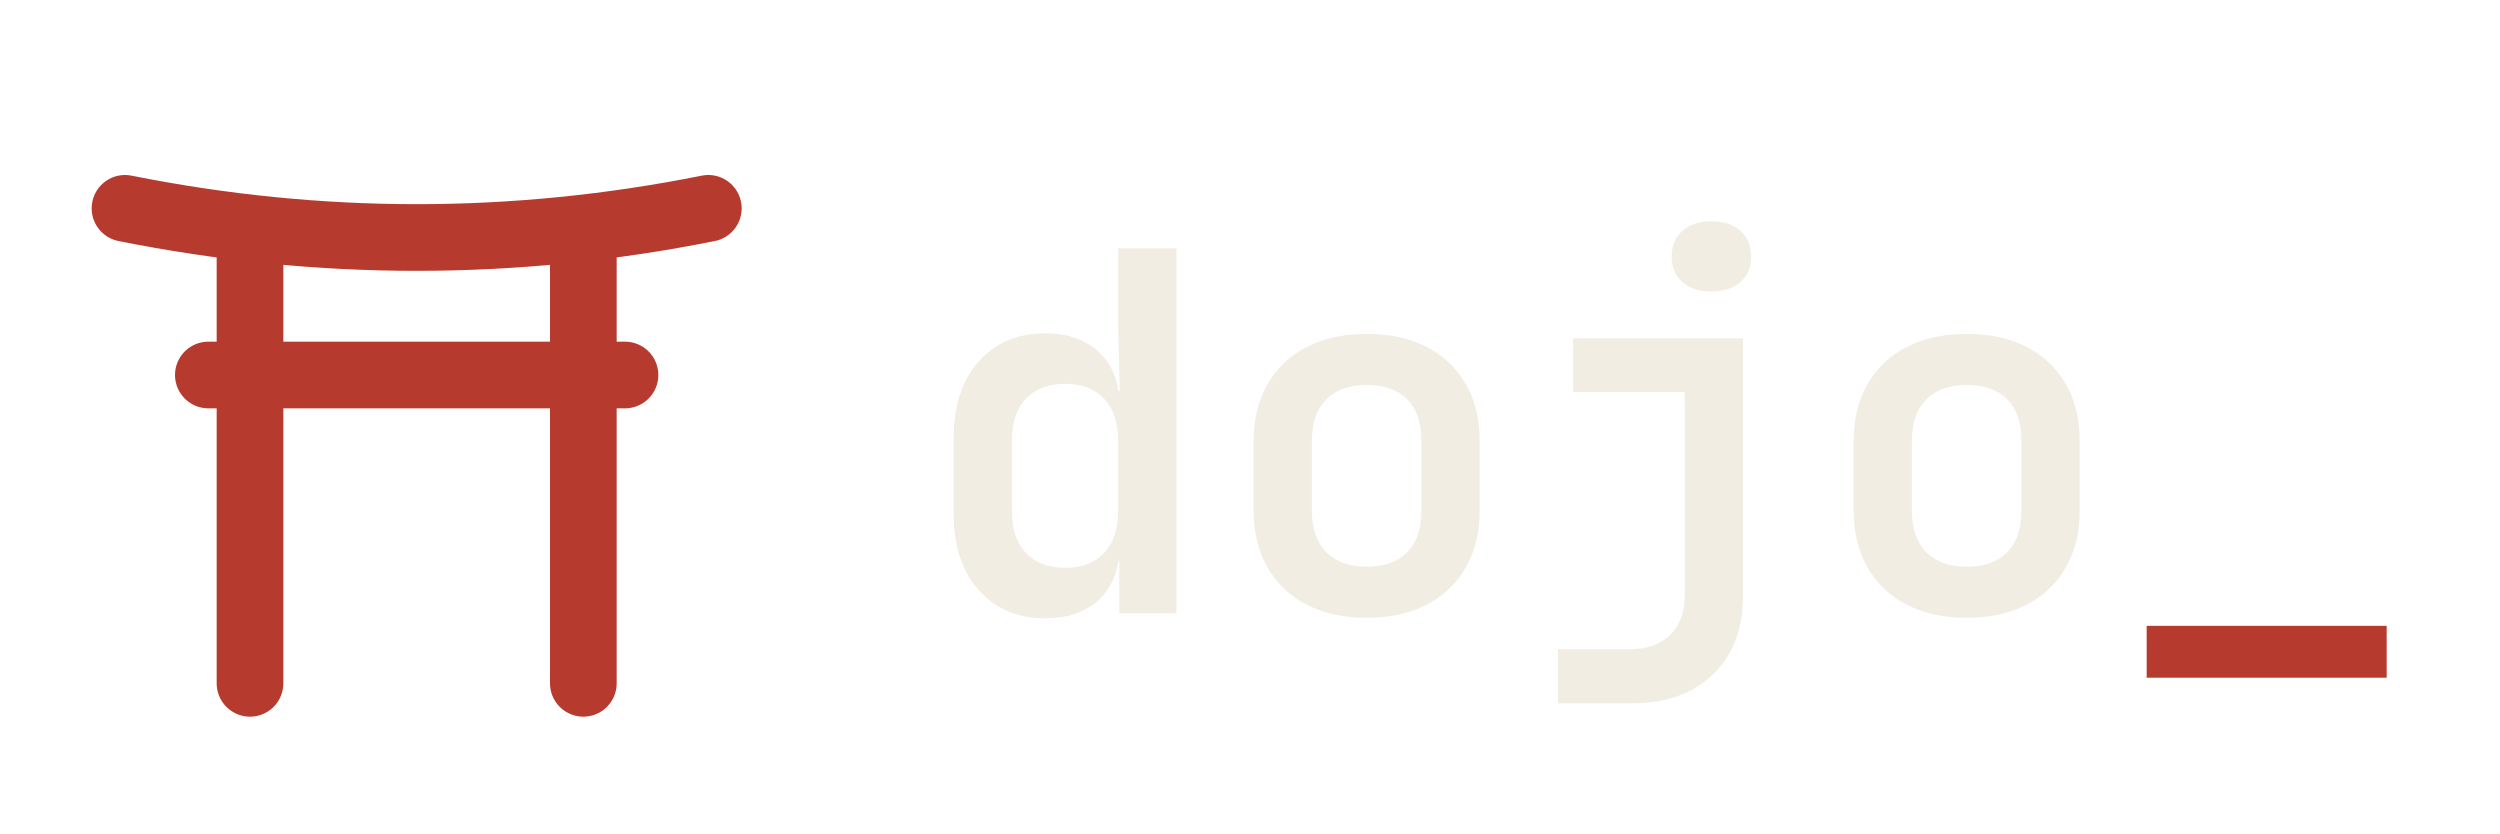
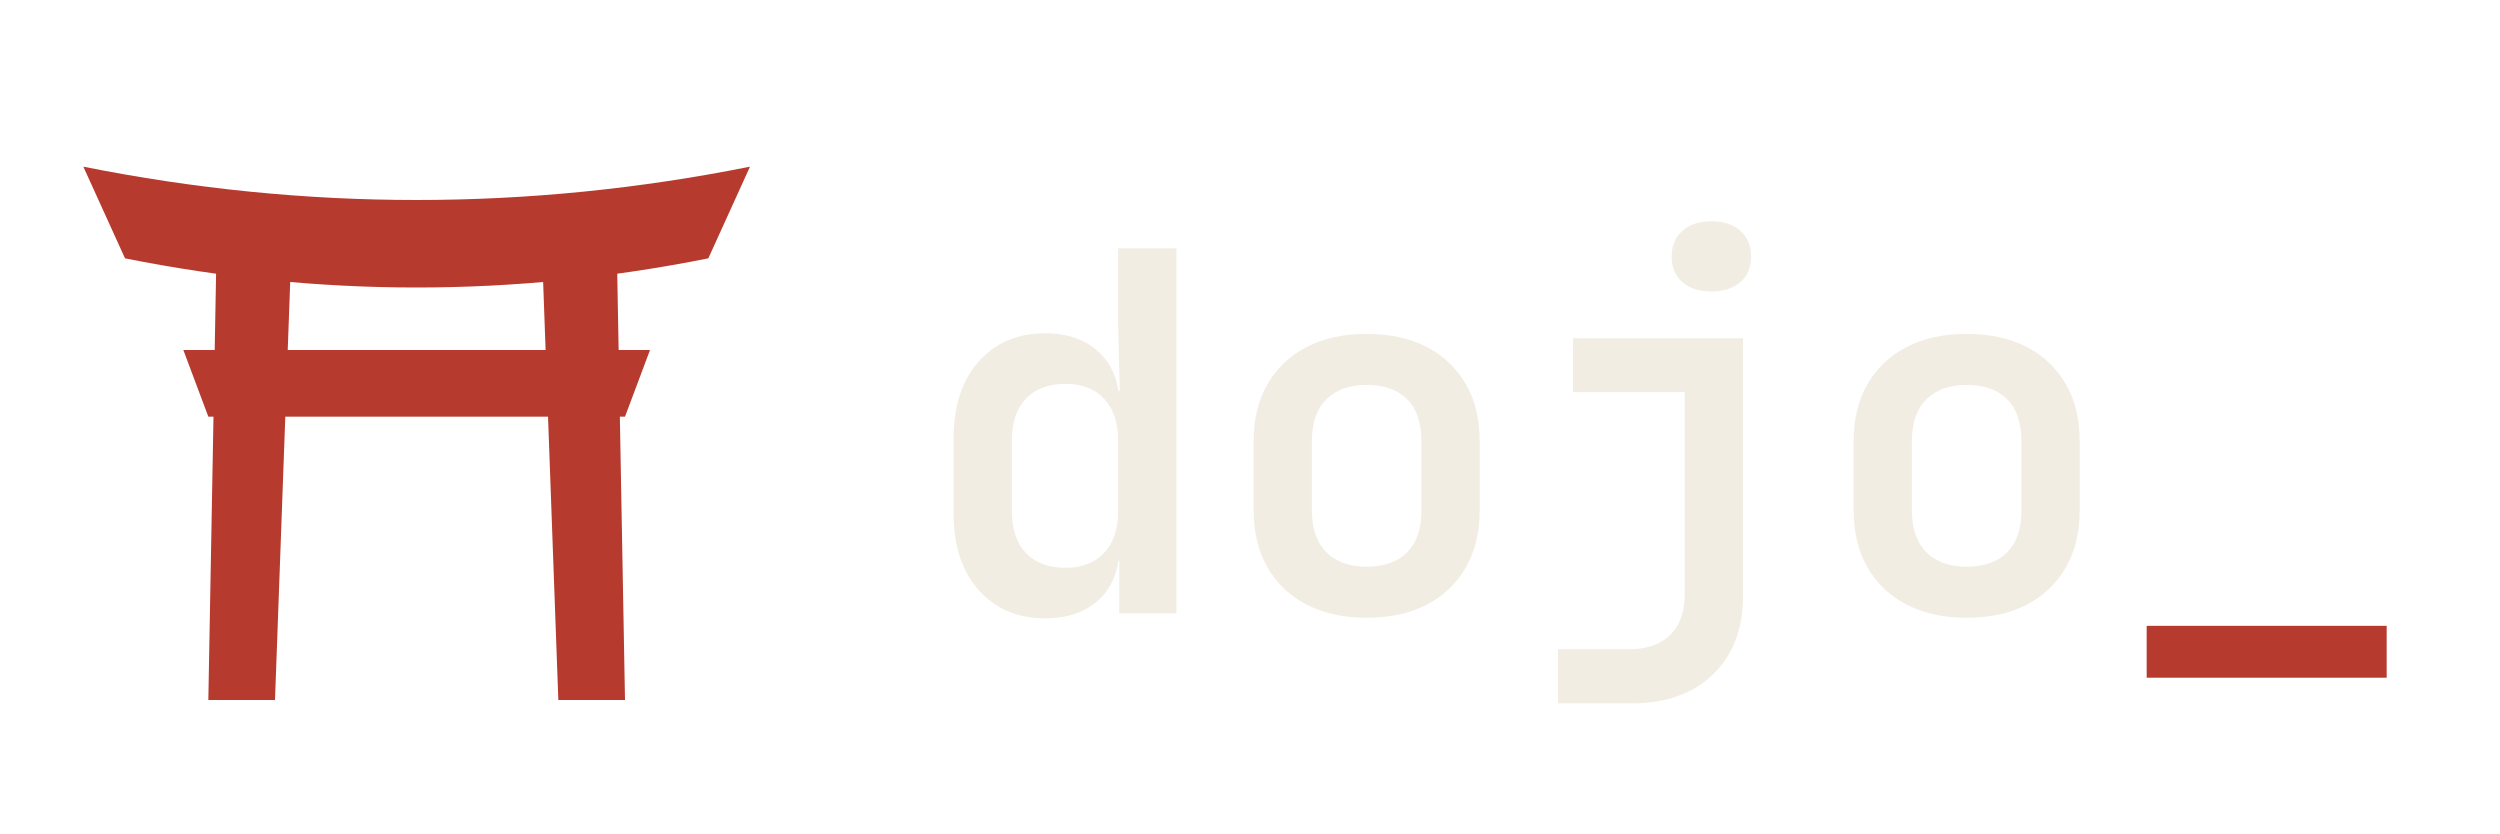
<svg xmlns="http://www.w3.org/2000/svg" viewBox="0 0 300 100">
  <g color="#B73A2F">
-     <path d="M15 25Q50 32 85 25M25 45H75M30 30V82M70 30V82" fill="none" stroke="currentColor" stroke-width="8" stroke-linecap="round" stroke-linejoin="round" />
+     <path d="M10 20Q50 28 90 20L85 31Q50 38 15 31Z" fill="currentColor" />
+     <path d="M22 42H78L75 50H25Z" fill="currentColor" />
+     <path d="M26 29H35L33 84H25Z" fill="currentColor" />
+     <path d="M65 29H74L75 84H67Z" fill="currentColor" />
  </g>
  <g transform="translate(110 16) scale(.6)" fill="#F2EDE3">
    <g data-role="wordmark">
      <path transform="translate(0 96) scale(0.1 -0.1)" d="M256.937 -10Q174.495 -10 124.216 46.328Q73.937 102.655 73.937 198.868V350.575Q73.937 446.902 123.937 503.451Q173.937 560 256.937 560Q324.937 560 365.052 521.894Q405.167 483.787 405.167 417.805L379.645 445H406.282L402.955 574.425V730H519.505V0H405.167V105H379.645L405.167 132.195Q405.167 65.655 365.052 27.828Q324.937 -10 256.937 -10ZM297.557 91.01Q346.92 91.01 374.937 120.921Q402.955 150.833 402.955 204.425V345.575Q402.955 399.167 374.937 429.079Q346.92 458.99 297.557 458.99Q247.195 458.99 218.841 429.636Q190.488 400.282 190.488 345.575V204.425Q190.488 149.718 218.841 120.364Q247.195 91.01 297.557 91.01Z" />
      <path transform="translate(60 96) scale(0.1 -0.1)" d="M300 -8.885Q230.902 -8.885 180.247 17.221Q129.592 43.328 101.765 91.713Q73.937 140.098 73.937 205.54V344.46Q73.937 410.46 101.765 458.566Q129.592 506.672 180.247 532.779Q230.902 558.885 300 558.885Q369.54 558.885 419.974 532.779Q470.408 506.672 498.235 458.566Q526.063 410.46 526.063 345.017V205.54Q526.063 140.098 498.235 91.713Q470.408 43.328 419.974 17.221Q369.54 -8.885 300 -8.885ZM300 93.24Q352.362 93.24 380.937 122.036Q409.512 150.833 409.512 205.54V344.46Q409.512 399.61 380.937 428.185Q352.362 456.76 300 456.76Q248.638 456.76 219.563 428.185Q190.488 399.61 190.488 344.46V205.54Q190.488 150.833 219.563 122.036Q248.638 93.24 300 93.24Z" />
      <path transform="translate(120 96) scale(0.1 -0.1)" d="M82.787 -180V-71.777H225.505Q278.213 -71.777 307.181 -43.145Q336.15 -14.512 336.15 37.195V442.335H112.787V550H452.7V34.983Q452.7 -64.23 392.7 -122.115Q332.7 -180 230.373 -180ZM389.425 643.69Q352.885 643.69 331.451 662.481Q310.017 681.272 310.017 713.328Q310.017 745.983 331.451 765.031Q352.885 784.08 389.425 784.08Q425.965 784.08 447.399 765.031Q468.833 745.983 468.833 713.328Q468.833 681.272 447.399 662.481Q425.965 643.69 389.425 643.69Z" />
      <path transform="translate(180 96) scale(0.1 -0.1)" d="M300 -8.885Q230.902 -8.885 180.247 17.221Q129.592 43.328 101.765 91.713Q73.937 140.098 73.937 205.54V344.46Q73.937 410.46 101.765 458.566Q129.592 506.672 180.247 532.779Q230.902 558.885 300 558.885Q369.54 558.885 419.974 532.779Q470.408 506.672 498.235 458.566Q526.063 410.46 526.063 345.017V205.54Q526.063 140.098 498.235 91.713Q470.408 43.328 419.974 17.221Q369.54 -8.885 300 -8.885ZM300 93.24Q352.362 93.24 380.937 122.036Q409.512 150.833 409.512 205.54V344.46Q409.512 399.61 380.937 428.185Q352.362 456.76 300 456.76Q248.638 456.76 219.563 428.185Q190.488 399.61 190.488 344.46V205.54Q190.488 150.833 219.563 122.036Q248.638 93.24 300 93.24Z" />
    </g>
    <g data-role="cursor" fill="#B73A2F">
      <path transform="translate(240 96) scale(0.1 -0.1)" d="M60 -128.763V-25H540V-128.763Z" />
    </g>
  </g>
</svg>
